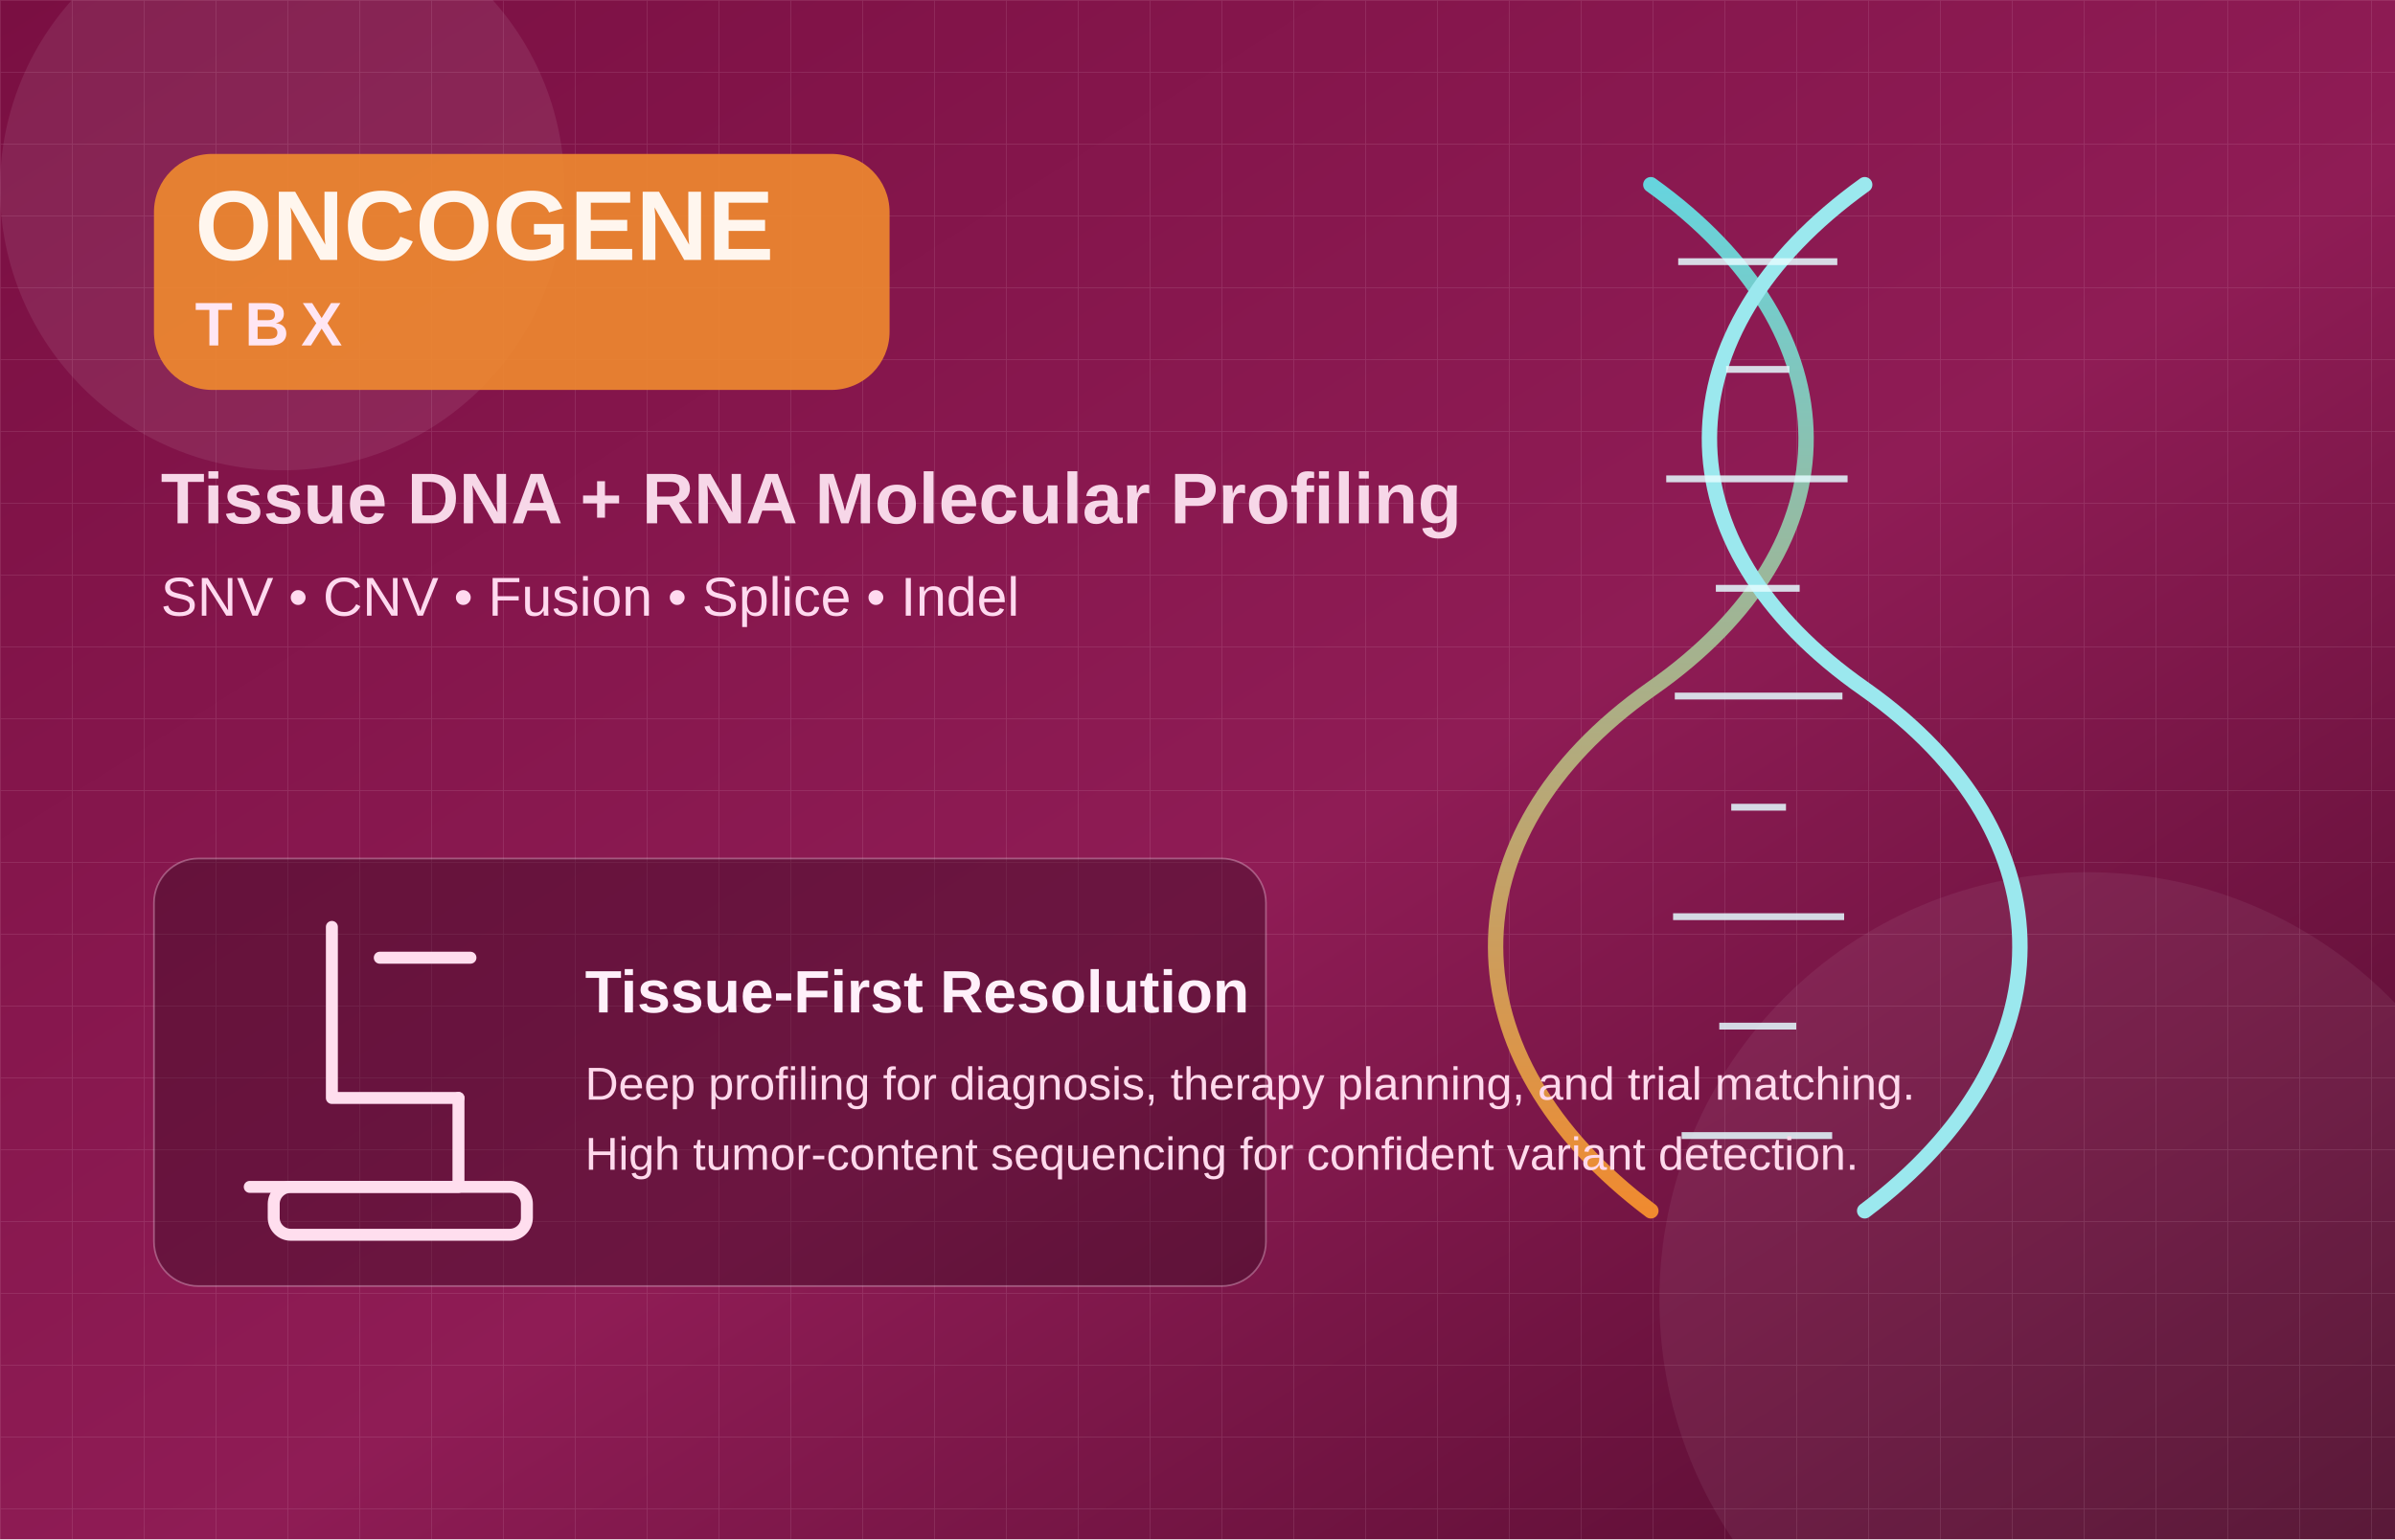
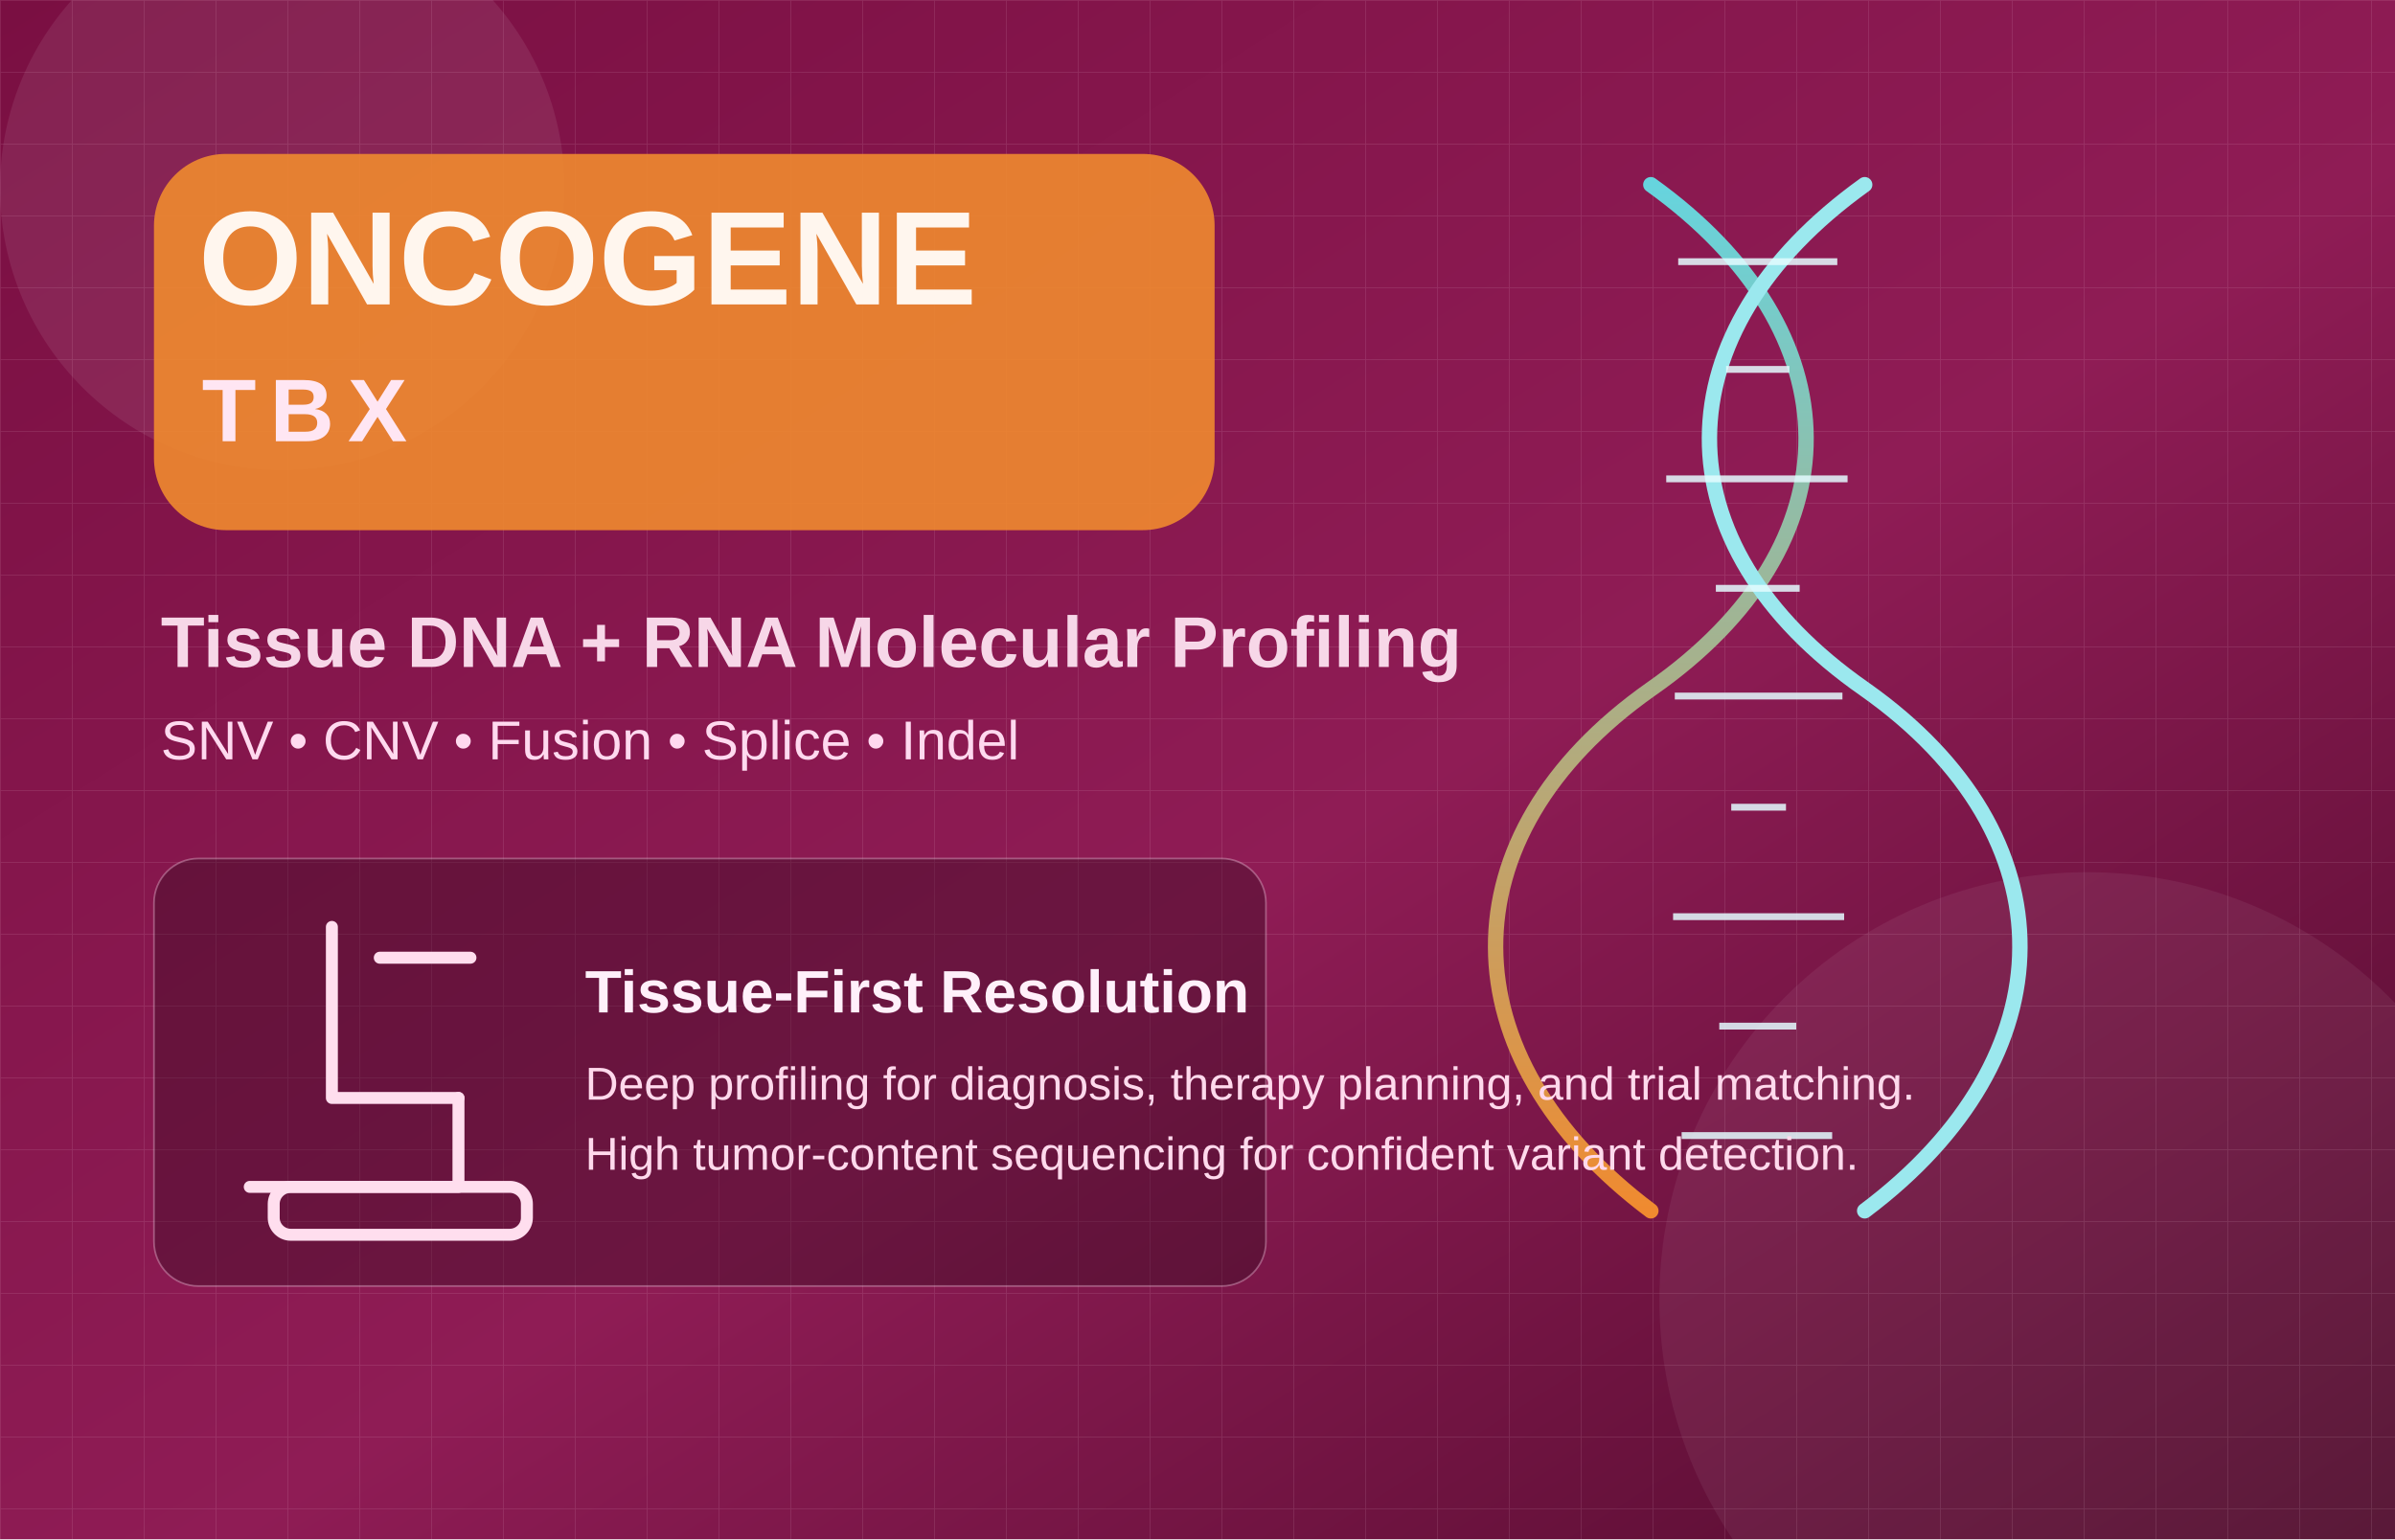
<svg xmlns="http://www.w3.org/2000/svg" viewBox="0 0 1400 900" role="img" aria-labelledby="title desc">
  <defs>
    <linearGradient id="bg" x1="0%" y1="0%" x2="100%" y2="100%">
      <stop offset="0%" stop-color="#7a0f42" />
      <stop offset="55%" stop-color="#8f1c55" />
      <stop offset="100%" stop-color="#4f0b2c" />
    </linearGradient>
    <pattern id="grid" width="42" height="42" patternUnits="userSpaceOnUse">
      <path d="M 42 0 L 0 0 0 42" fill="none" stroke="#ffd9ed" stroke-opacity="0.12" stroke-width="1" />
    </pattern>
    <linearGradient id="dnaA" x1="0%" y1="0%" x2="0%" y2="100%">
      <stop offset="0%" stop-color="#66d4de" />
      <stop offset="100%" stop-color="#f08a2f" />
    </linearGradient>
  </defs>
  <rect width="1400" height="900" fill="url(#bg)" />
  <rect width="1400" height="900" fill="url(#grid)" />
  <circle cx="165" cy="110" r="165" fill="#ffffff" fill-opacity="0.08" />
  <circle cx="1220" cy="760" r="250" fill="#ffffff" fill-opacity="0.06" />
  <g transform="translate(90 90)">
-     <rect x="0" y="0" width="430" height="138" rx="34" fill="#f08a2f" fill-opacity="0.9" />
-     <text x="24" y="62" fill="#fff6ee" font-size="58" font-family="'Space Grotesk', Arial, sans-serif" font-weight="700">ONCOGENE</text>
-     <text x="24" y="112" fill="#ffe6f3" font-size="36" letter-spacing="7" font-family="'IBM Plex Sans', Arial, sans-serif" font-weight="700">TBX</text>
+     <rect x="0" y="0" width="620" height="220" rx="42" fill="#f08a2f" fill-opacity="0.9" />
+     <text x="26" y="88" fill="#fff6ee" font-size="78" font-family="'Space Grotesk', Arial, sans-serif" font-weight="700">ONCOGENE</text>
+     <text x="28" y="168" fill="#ffe6f3" font-size="52" letter-spacing="8" font-family="'IBM Plex Sans', Arial, sans-serif" font-weight="700">TBX</text>
  </g>
-   <text x="94" y="306" fill="#f7d7e8" font-size="42" font-family="'IBM Plex Sans', Arial, sans-serif" font-weight="600">Tissue DNA + RNA Molecular Profiling</text>
-   <text x="94" y="360" fill="#ffd9ef" font-size="32" font-family="'IBM Plex Sans', Arial, sans-serif">SNV • CNV • Fusion • Splice • Indel</text>
+   <text x="94" y="390" fill="#f7d7e8" font-size="42" font-family="'IBM Plex Sans', Arial, sans-serif" font-weight="600">Tissue DNA + RNA Molecular Profiling</text>
+   <text x="94" y="444" fill="#ffd9ef" font-size="32" font-family="'IBM Plex Sans', Arial, sans-serif">SNV • CNV • Fusion • Splice • Indel</text>
  <g transform="translate(805 98)">
    <path d="M160 10 C280 96 282 220 160 305 C38 391 40 520 160 610" fill="none" stroke="url(#dnaA)" stroke-width="9" stroke-linecap="round" />
    <path d="M285 10 C165 96 163 220 285 305 C407 391 405 520 285 610" fill="none" stroke="#9be8ee" stroke-width="9" stroke-linecap="round" />
    <g stroke="#e4fbff" stroke-opacity="0.85" stroke-width="4">
      <line x1="176" y1="55" x2="269" y2="55" />
      <line x1="204" y1="118" x2="241" y2="118" />
      <line x1="169" y1="182" x2="275" y2="182" />
      <line x1="198" y1="246" x2="247" y2="246" />
      <line x1="174" y1="309" x2="272" y2="309" />
      <line x1="207" y1="374" x2="239" y2="374" />
      <line x1="173" y1="438" x2="273" y2="438" />
      <line x1="200" y1="502" x2="245" y2="502" />
      <line x1="178" y1="566" x2="266" y2="566" />
    </g>
  </g>
  <g transform="translate(90 502)">
    <rect x="0" y="0" width="650" height="250" rx="26" fill="#280a1a" fill-opacity="0.35" stroke="#efc5de" stroke-opacity="0.38" />
    <g transform="translate(48 40)" fill="none" stroke="#ffdeee" stroke-width="7" stroke-linecap="round" stroke-linejoin="round">
      <path d="M56 0 V100 H130" />
      <path d="M130 100 V152 H8" />
      <rect x="22" y="152" width="148" height="28" rx="10" />
      <line x1="84" y1="18" x2="137" y2="18" />
    </g>
    <text x="252" y="90" fill="#fff0fa" font-size="35" font-family="'Space Grotesk', Arial, sans-serif" font-weight="700">Tissue-First Resolution</text>
    <text x="252" y="141" fill="#ffd9ec" font-size="27" font-family="'IBM Plex Sans', Arial, sans-serif">Deep profiling for diagnosis, therapy planning, and trial matching.</text>
    <text x="252" y="182" fill="#ffd9ec" font-size="27" font-family="'IBM Plex Sans', Arial, sans-serif">High tumor-content sequencing for confident variant detection.</text>
  </g>
</svg>
